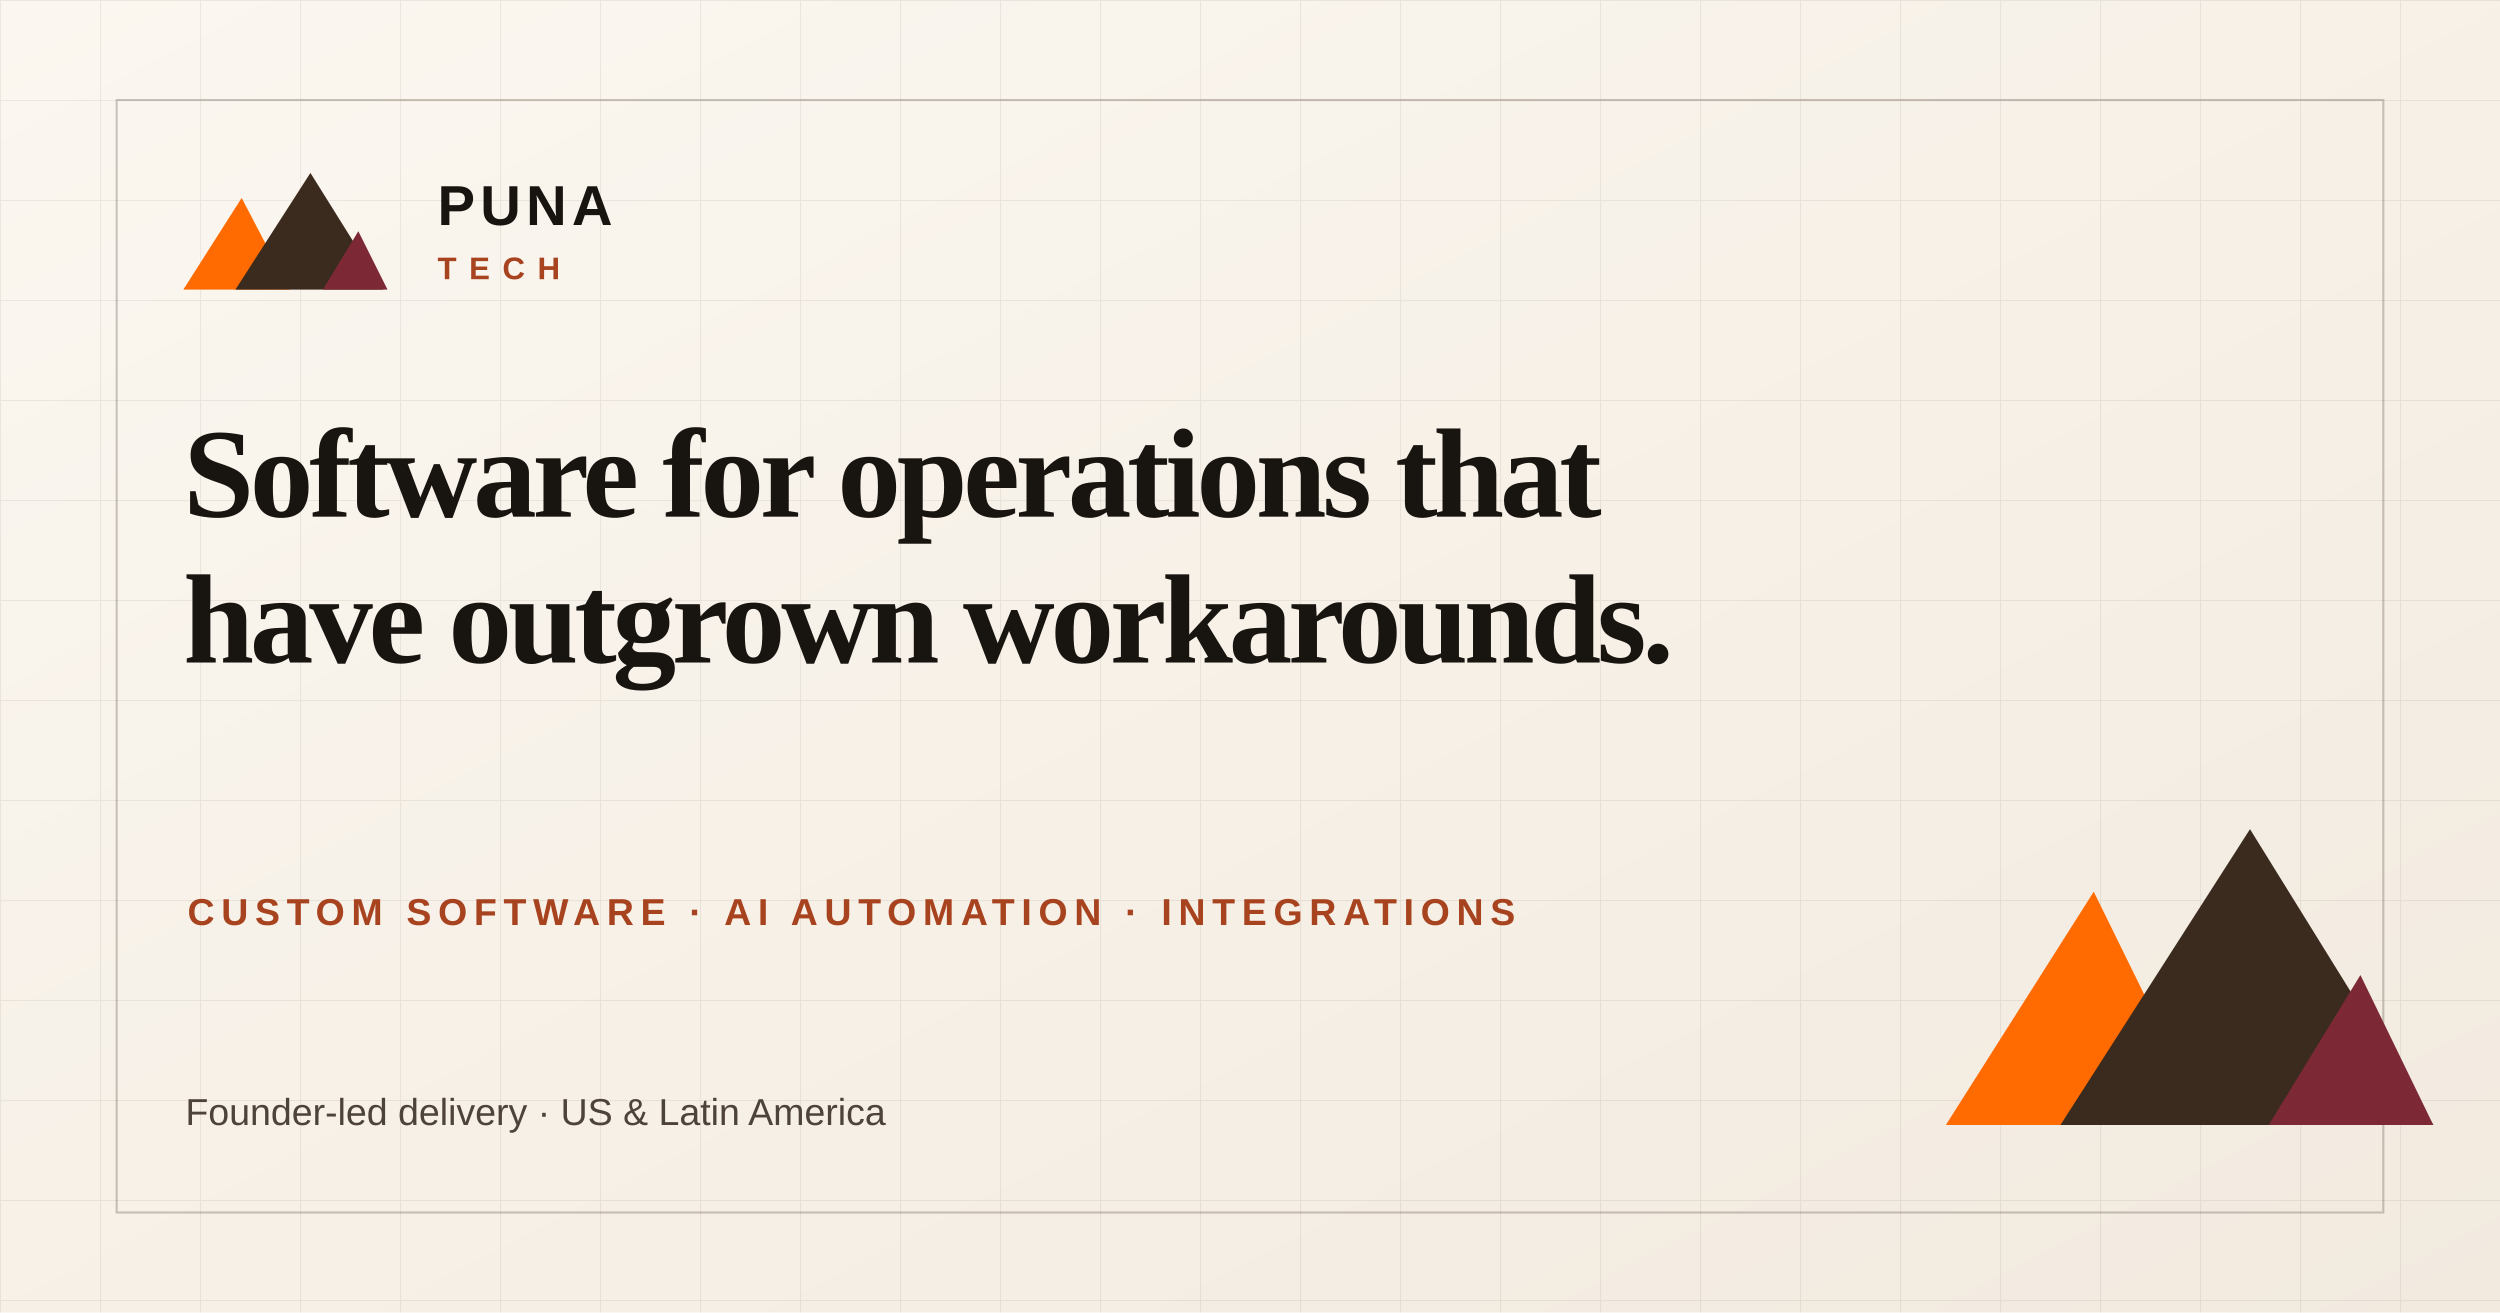
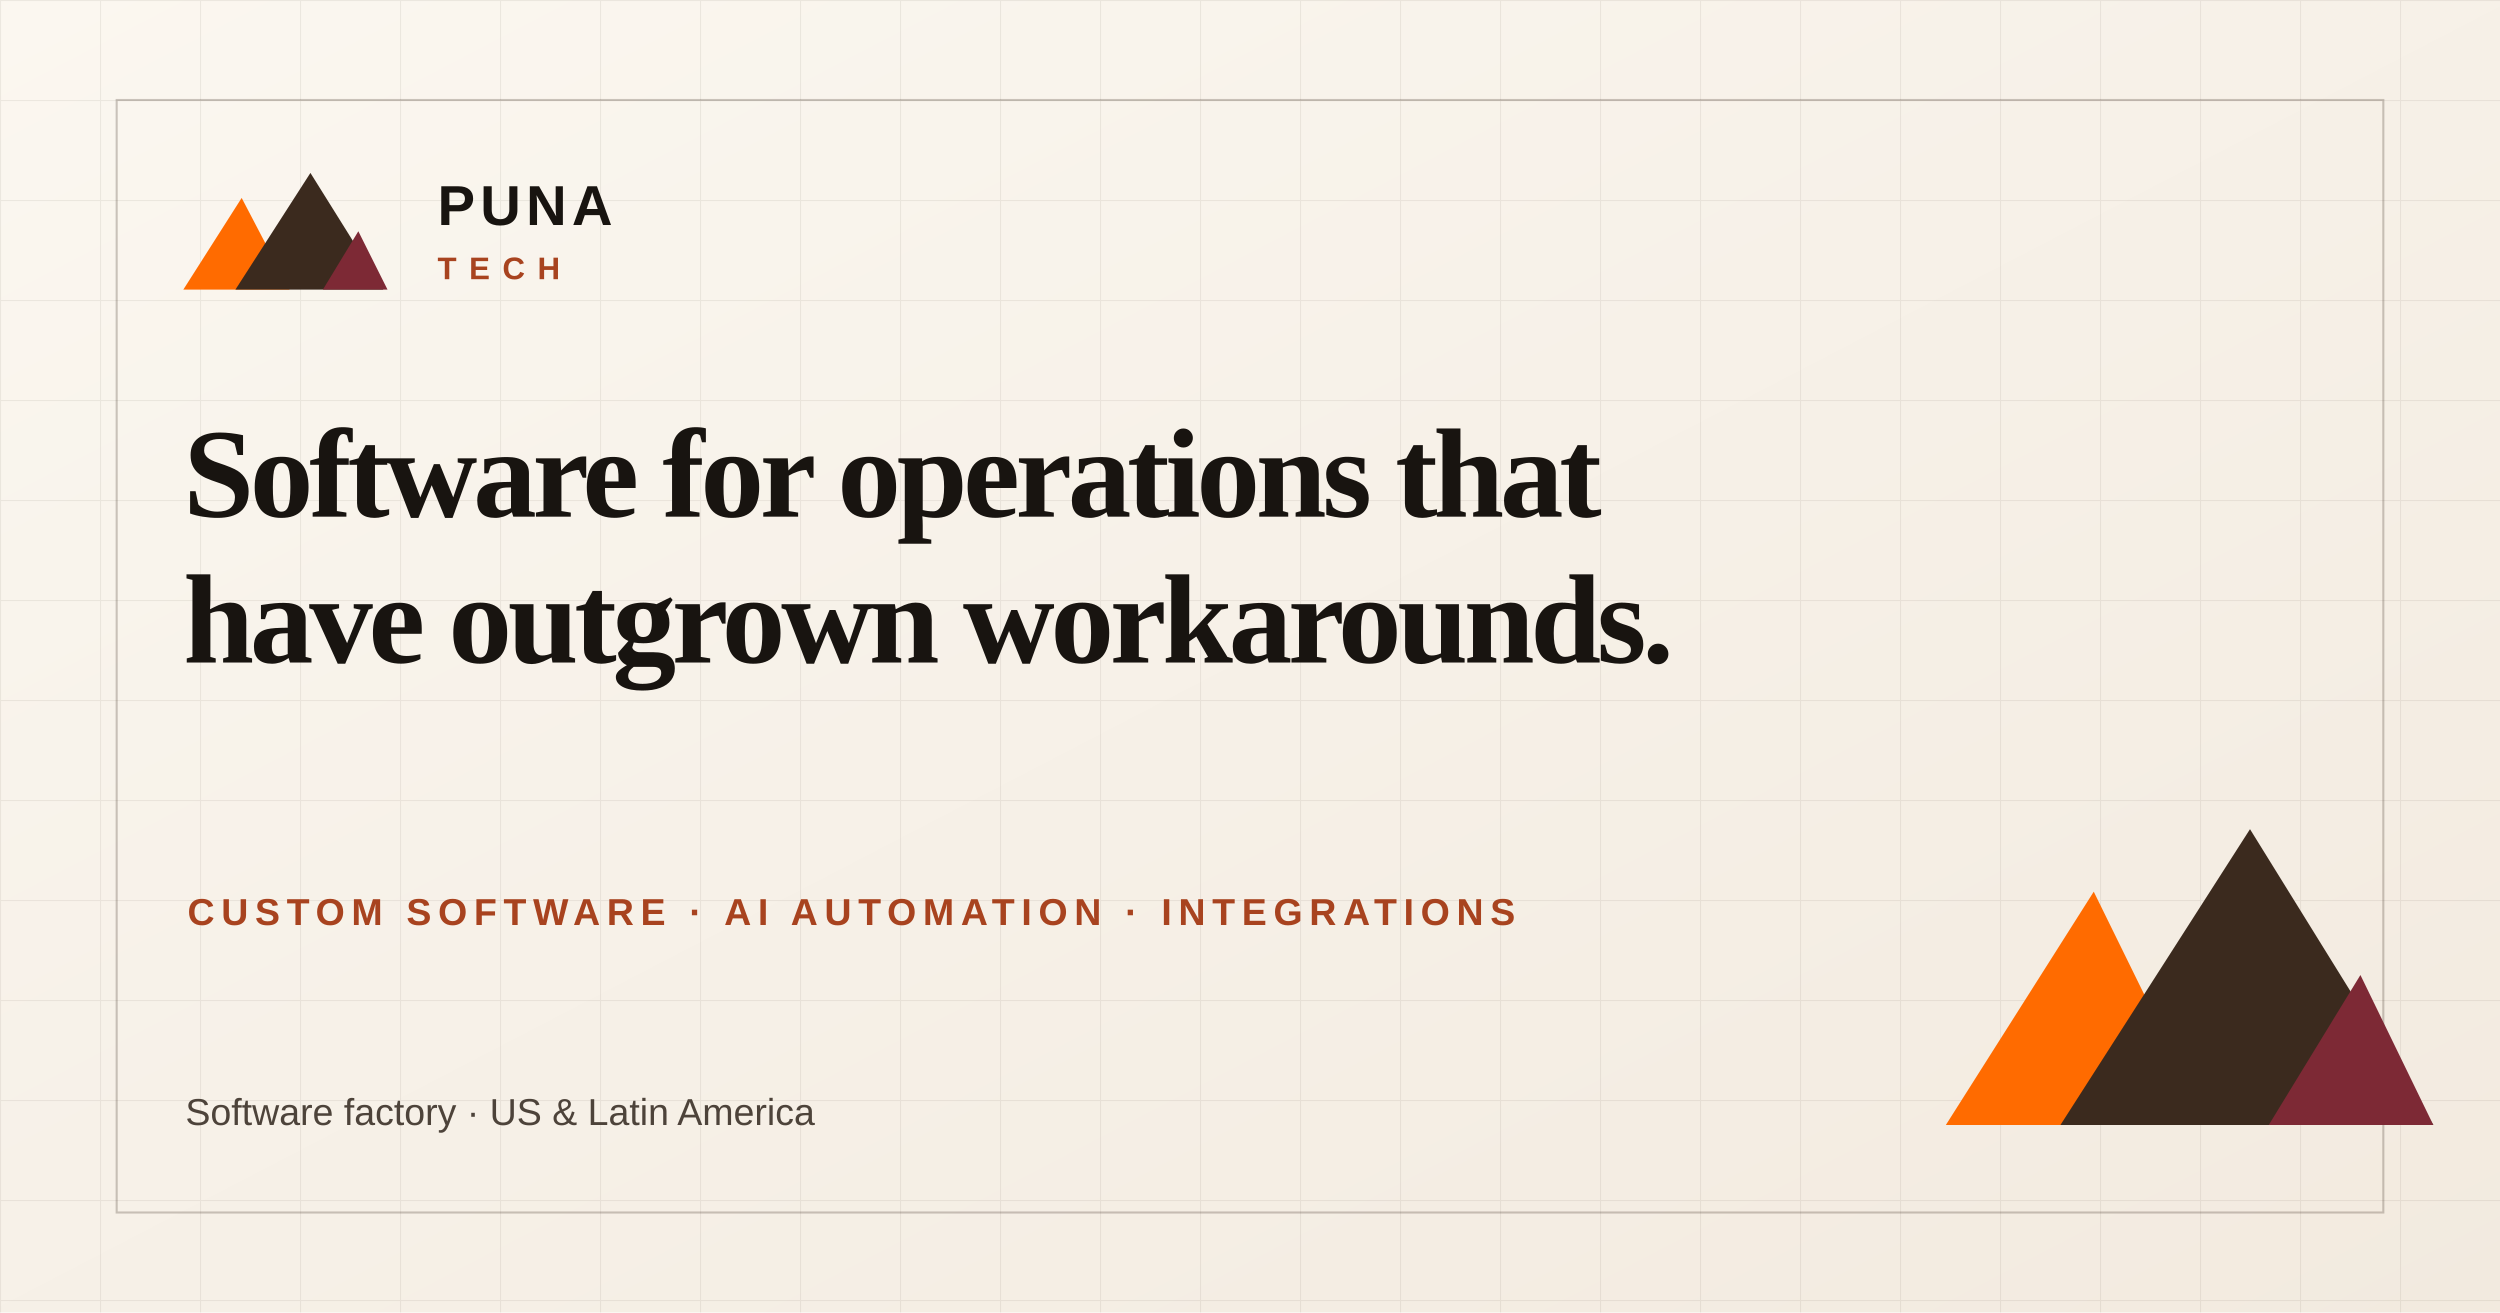
<svg xmlns="http://www.w3.org/2000/svg" width="1200" height="630" viewBox="0 0 1200 630" role="img" aria-labelledby="title desc">
  <defs>
    <pattern id="grid" width="48" height="48" patternUnits="userSpaceOnUse">
      <path d="M48 0H0V48" fill="none" stroke="#3B2A1E" stroke-opacity=".075" stroke-width="1" />
    </pattern>
    <linearGradient id="fade" x1="0" y1="0" x2="1" y2="1">
      <stop offset="0" stop-color="#FBF7F0" />
      <stop offset="1" stop-color="#F2EADF" />
    </linearGradient>
  </defs>
  <rect width="1200" height="630" fill="url(#fade)" />
  <rect width="1200" height="630" fill="url(#grid)" />
  <rect x="56" y="48" width="1088" height="534" fill="none" stroke="#3B2A1E" stroke-opacity=".25" />
  <g transform="translate(88 83)">
    <path d="M0 56 28 12l23 44H0Z" fill="#FF6B00" />
    <path d="M25 56 61 0l35 56H25Z" fill="#3B2A1E" />
    <path d="M67 56 84 28l14 28H67Z" fill="#7D2935" />
    <text x="122" y="25" fill="#181410" font-family="Arial, Helvetica, sans-serif" font-size="27" font-weight="700" letter-spacing="2.5">PUNA</text>
    <text x="122" y="51" fill="#A8431F" font-family="Arial, Helvetica, sans-serif" font-size="15" font-weight="700" letter-spacing="6">TECH</text>
  </g>
  <text x="88" y="248" fill="#181410" font-family="Georgia, 'Times New Roman', serif" font-size="61" font-weight="600" letter-spacing="-2">
    <tspan x="88" dy="0">Software for operations that</tspan>
    <tspan x="88" dy="70">have outgrown workarounds.</tspan>
  </text>
  <text x="90" y="444" fill="#A8431F" font-family="Arial, Helvetica, sans-serif" font-size="18" font-weight="700" letter-spacing="3.2">CUSTOM SOFTWARE · AI AUTOMATION · INTEGRATIONS</text>
  <g transform="translate(934 398)">
    <path d="M0 142 71 30l55 112H0Z" fill="#FF6B00" />
    <path d="M55 142 146 0l88 142H55Z" fill="#3B2A1E" />
    <path d="M155 142 199 70l35 72H155Z" fill="#7D2935" />
  </g>
-   <text x="89" y="540" fill="#4D433A" font-family="Arial, Helvetica, sans-serif" font-size="18">Founder-led delivery · US &amp; Latin America</text>
+   <text x="89" y="540" fill="#4D433A" font-family="Arial, Helvetica, sans-serif" font-size="18">Software factory · US &amp; Latin America</text>
</svg>
